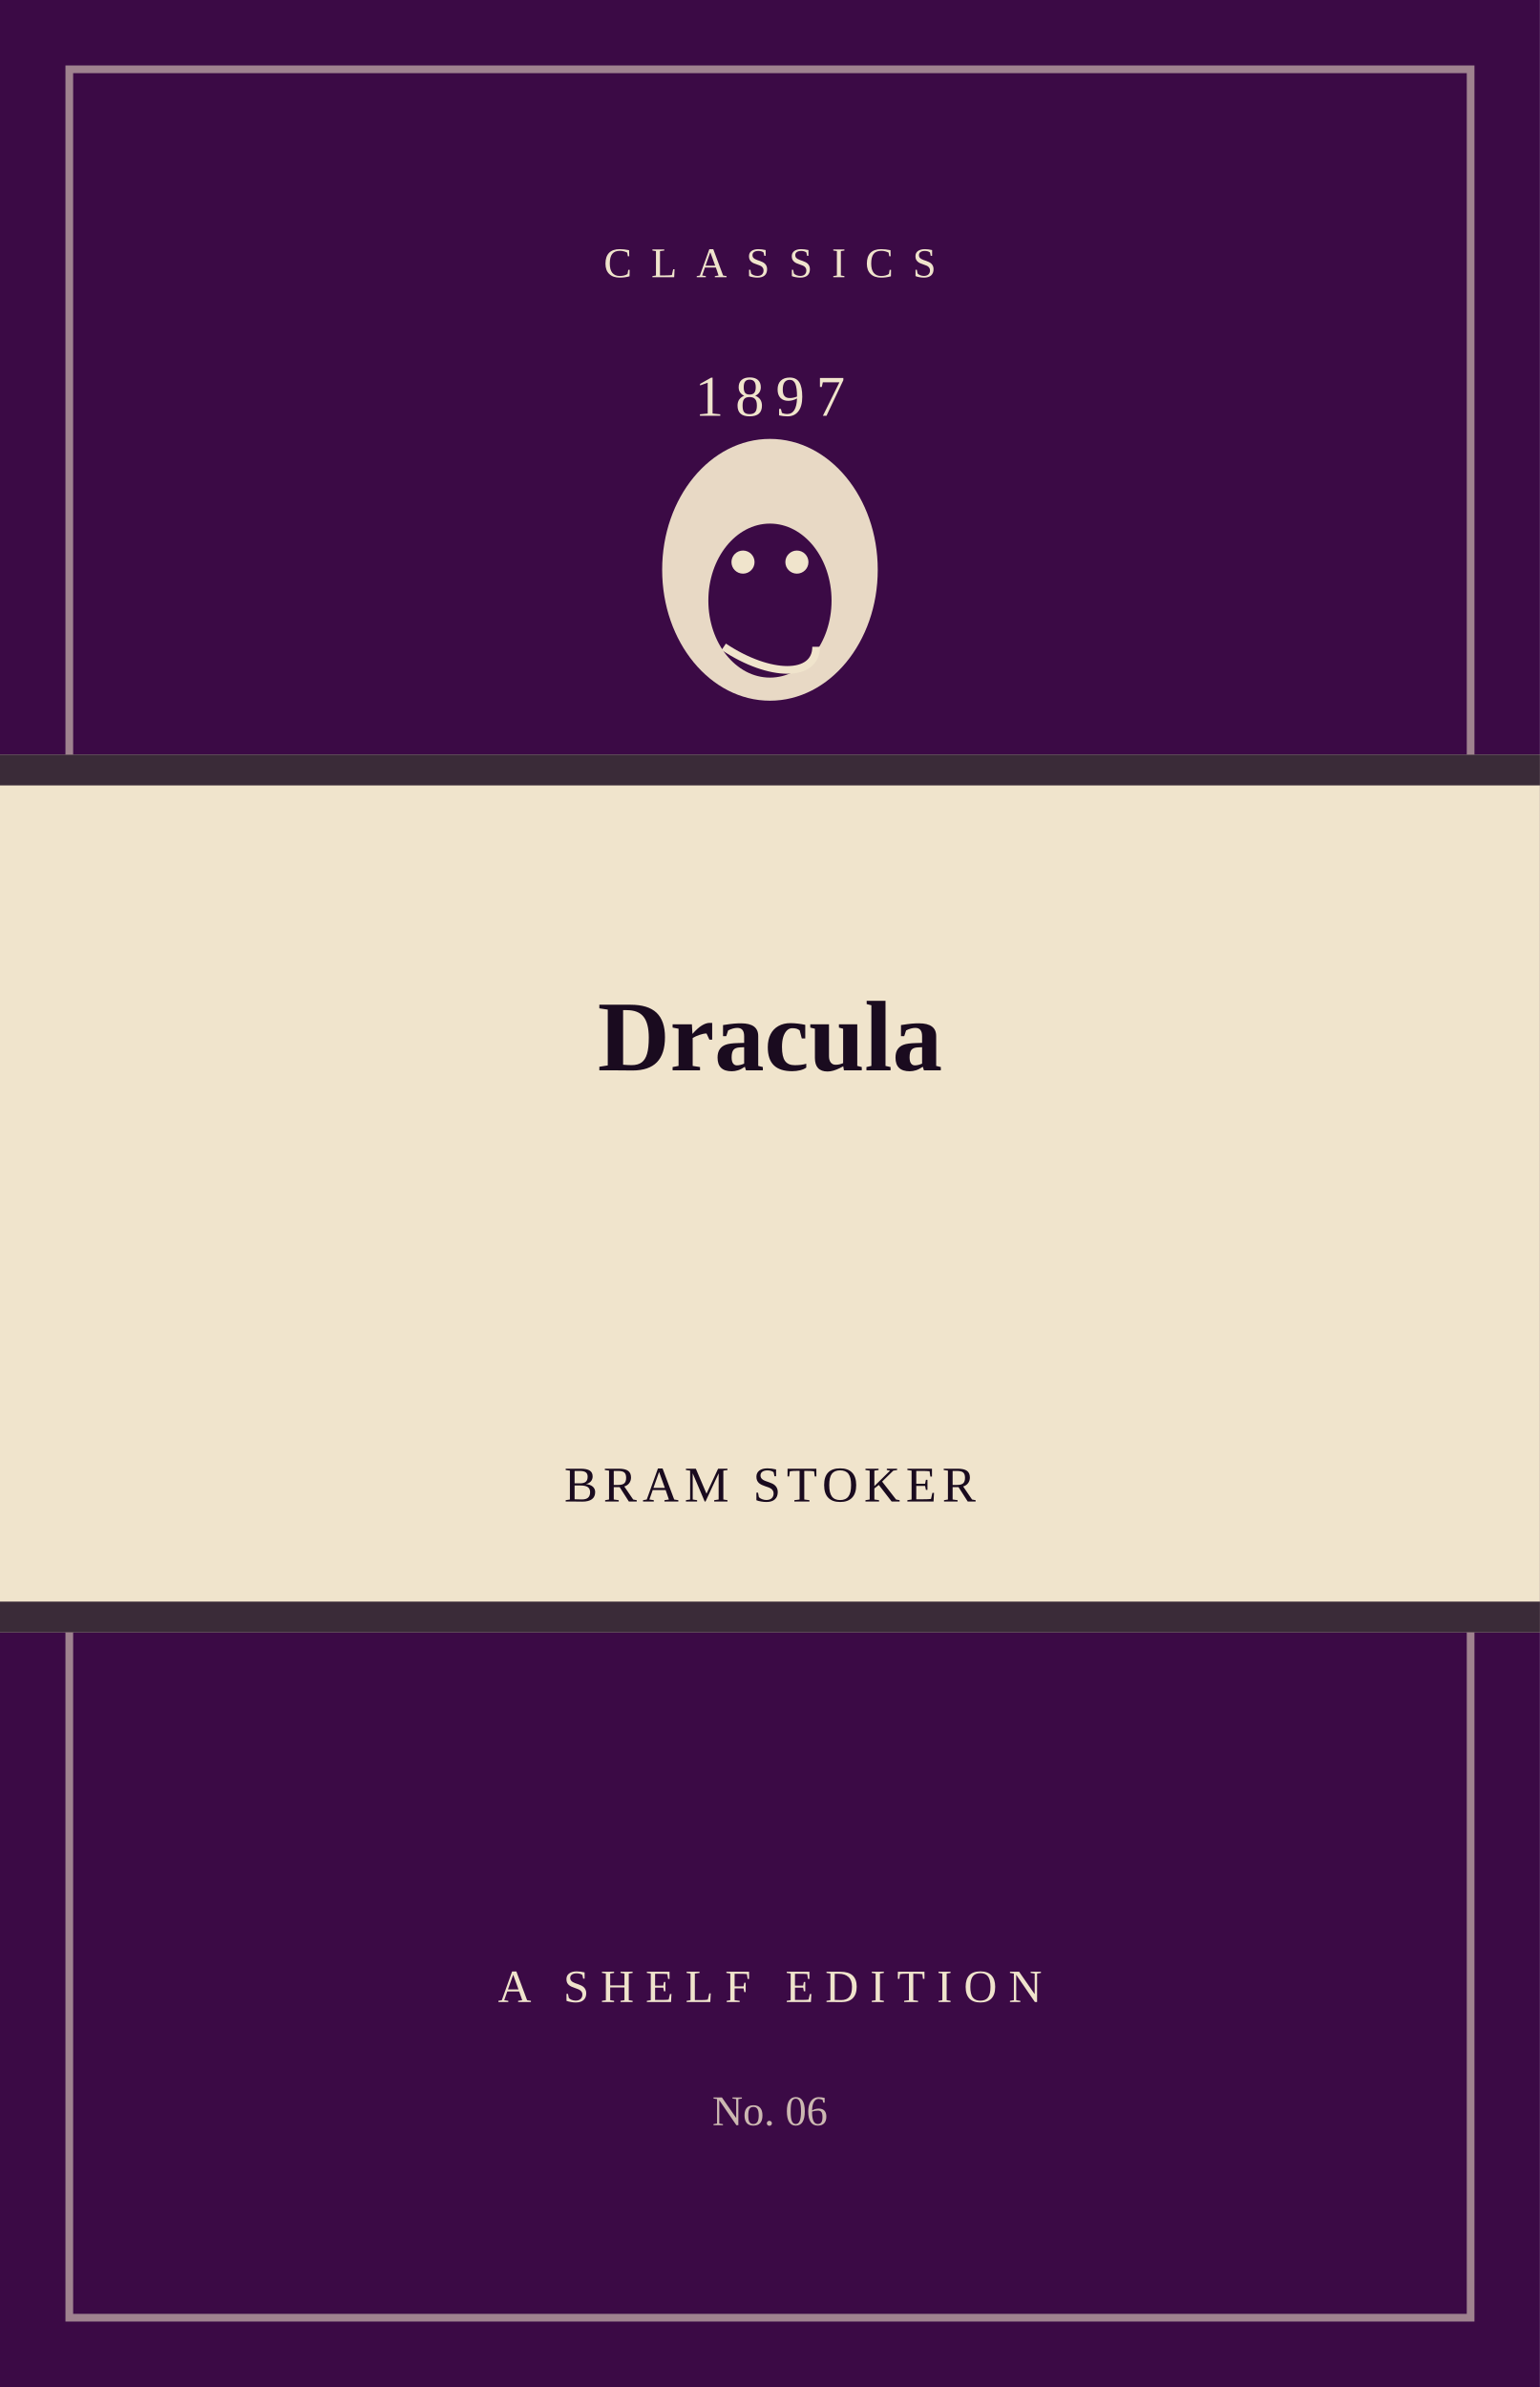
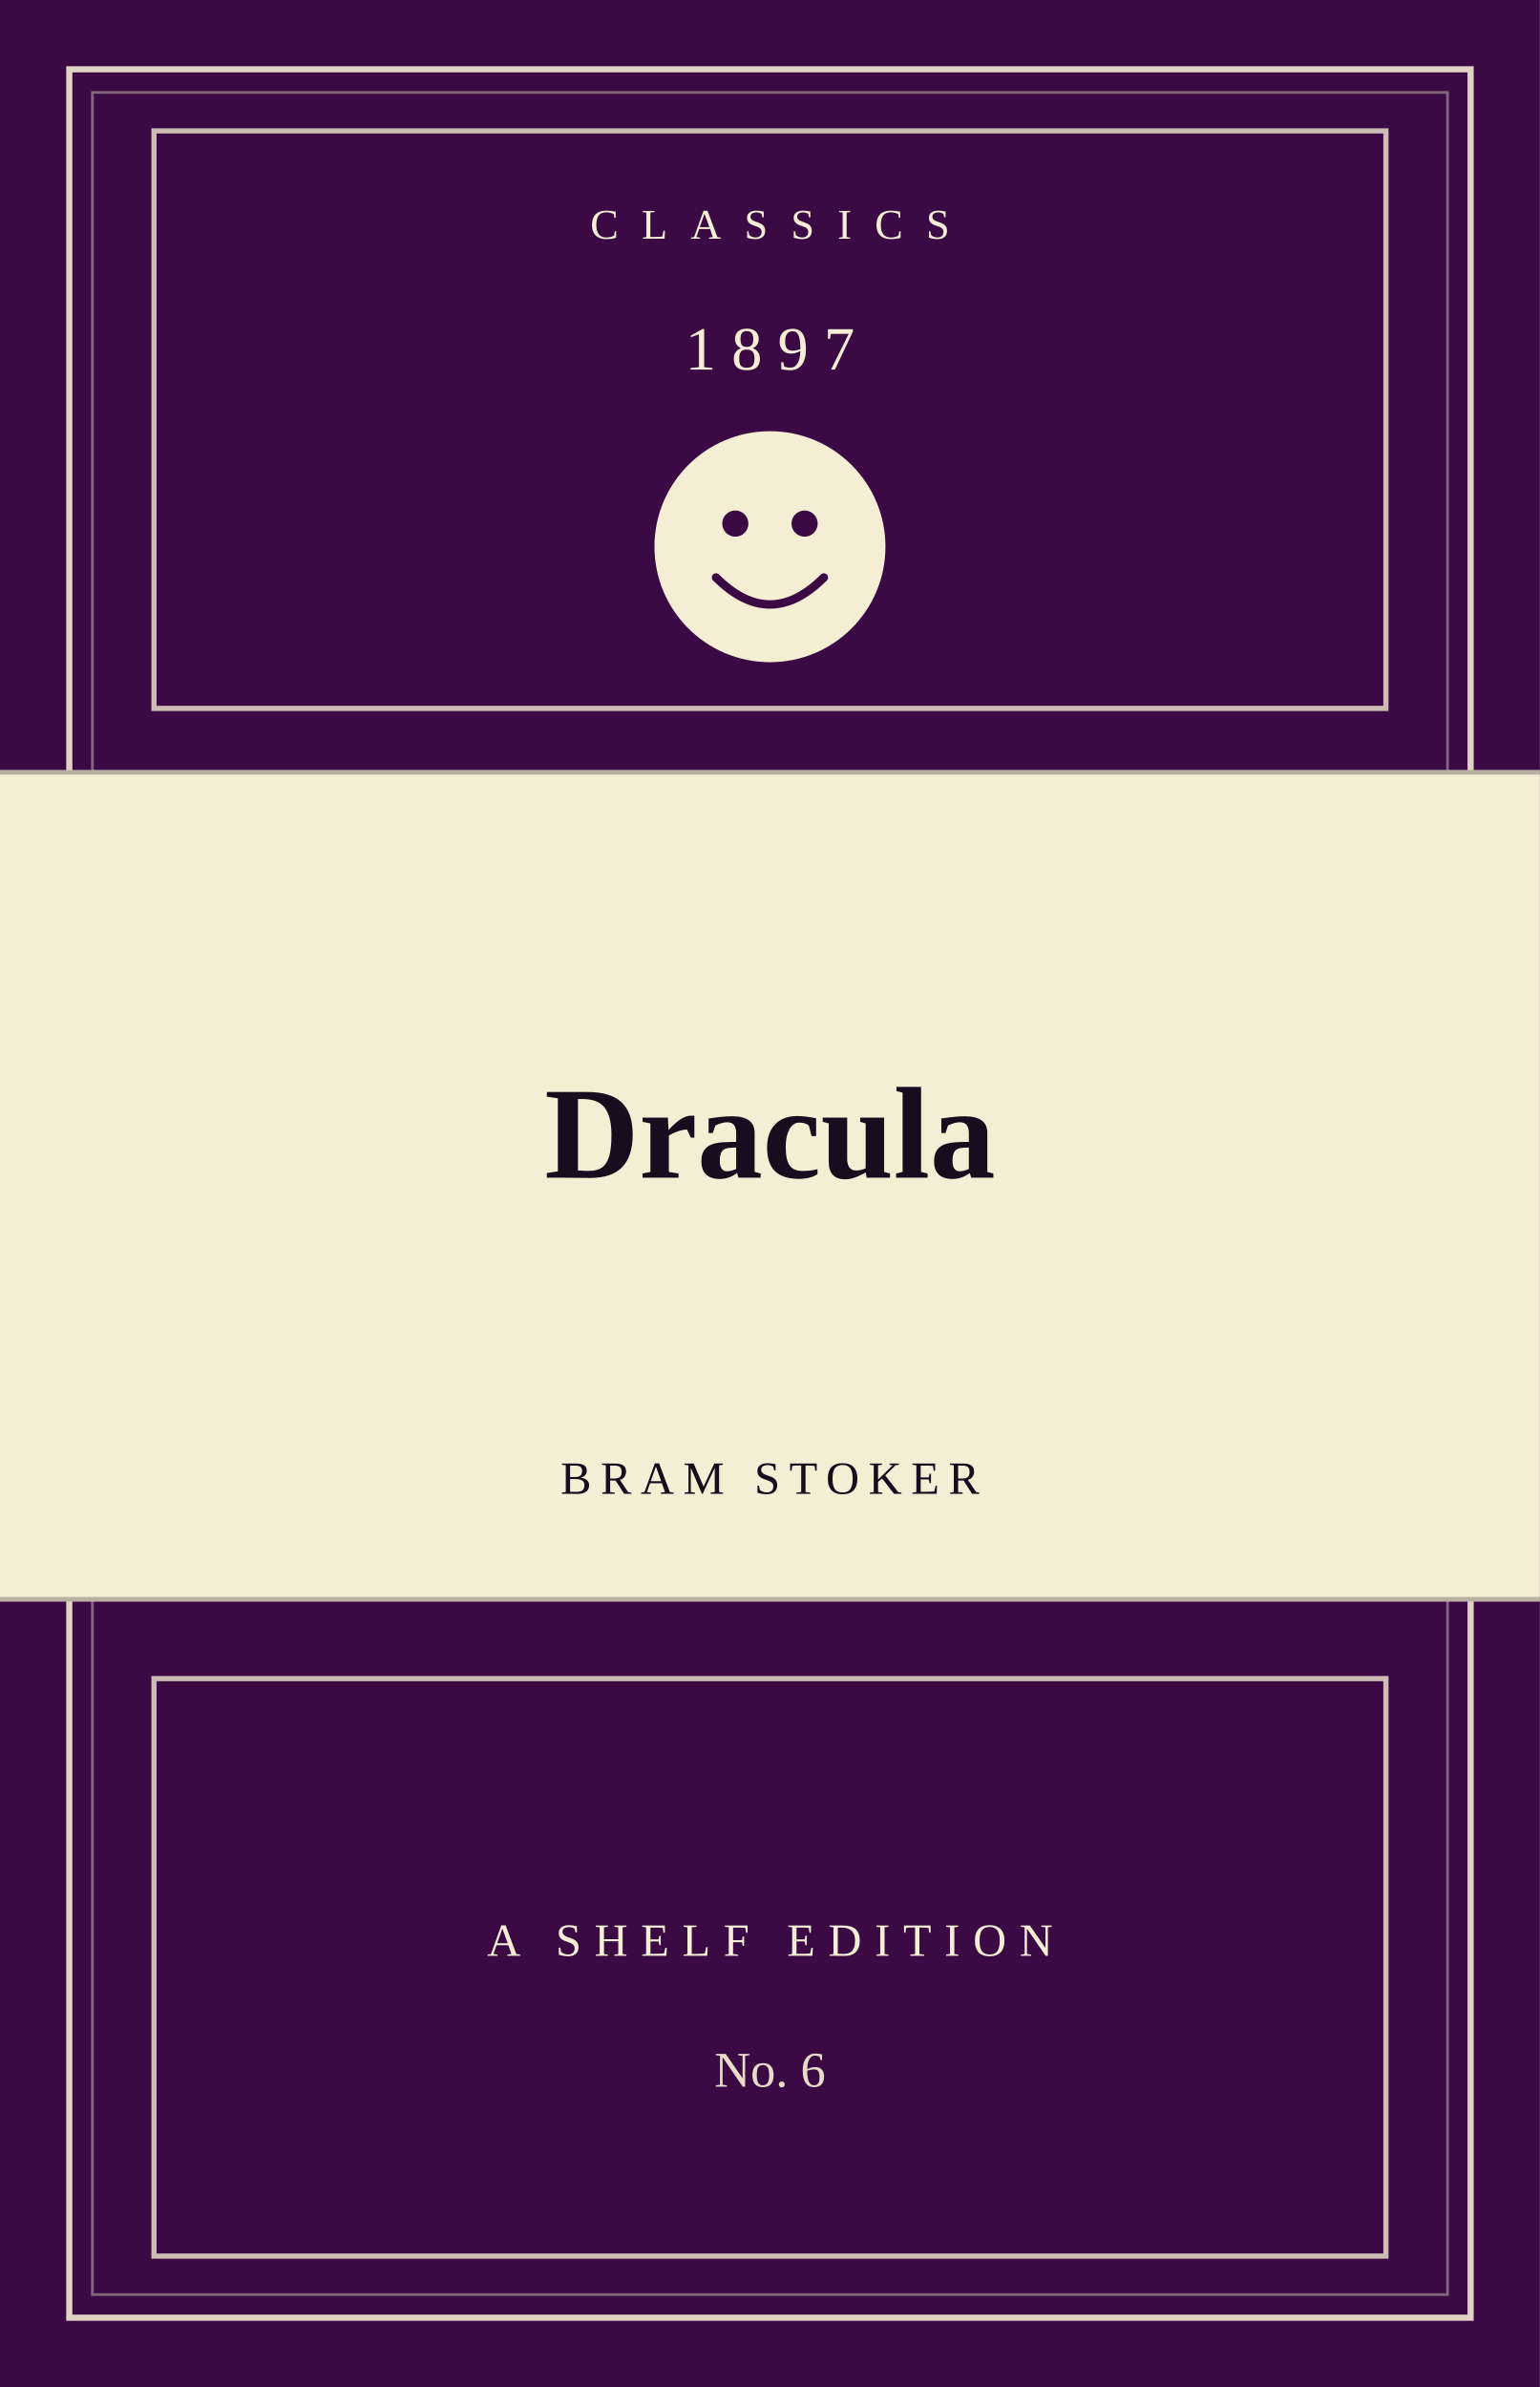
<svg xmlns="http://www.w3.org/2000/svg" width="400" height="620" viewBox="0 0 400 620" role="img" aria-labelledby="title">
  <rect width="400" height="620" fill="#3B0A45" />
-   <rect x="18" y="18" width="364" height="584" fill="none" stroke="#F0E4CC" stroke-width="2" opacity="0.55" />
-   <rect x="0" y="196" width="400" height="228" fill="#F0E4CC" />
-   <rect x="0" y="196" width="400" height="8" fill="#1A0B1F" opacity="0.85" />
-   <rect x="0" y="416" width="400" height="8" fill="#1A0B1F" opacity="0.85" />
-   <text x="200" y="72" text-anchor="middle" fill="#F0E4CC" font-family="Georgia, 'Times New Roman', serif" font-size="11" letter-spacing="5">CLASSICS</text>
-   <text x="200" y="108" text-anchor="middle" fill="#F0E4CC" font-family="Georgia, 'Times New Roman', serif" font-size="15" letter-spacing="3">1897</text>
-   <ellipse cx="200" cy="148" rx="28" ry="34" fill="#F0E4CC" opacity="0.95" />
-   <ellipse cx="200" cy="156" rx="16" ry="20" fill="#3B0A45" />
-   <circle cx="193" cy="146" r="3" fill="#F0E4CC" />
-   <circle cx="207" cy="146" r="3" fill="#F0E4CC" />
-   <path d="M188 168 C200 176 212 176 212 168" fill="none" stroke="#F0E4CC" stroke-width="2" />
-   <text text-anchor="middle" fill="#1A0B1F" font-family="Georgia, 'Times New Roman', serif" font-size="26" font-weight="700">
-     <tspan x="200" dy="278">Dracula</tspan>
+   <rect x="18" y="18" width="364" height="584" fill="none" stroke="#F6EED4" stroke-width="1.6" opacity="0.88" />
+   <rect x="24" y="24" width="352" height="572" fill="none" stroke="#F6EED4" stroke-width="0.7" opacity="0.4" />
+   <rect x="40" y="34" width="320" height="150" fill="none" stroke="#F6EED4" stroke-width="1.35" opacity="0.78" />
+   <rect x="40" y="436" width="320" height="150" fill="none" stroke="#F6EED4" stroke-width="1.35" opacity="0.78" />
+   <rect x="0" y="200" width="400" height="216" fill="#F6EED4" />
+   <rect x="0" y="200" width="400" height="1.2" fill="#1A0B1F" opacity="0.28" />
+   <rect x="0" y="414.8" width="400" height="1.2" fill="#1A0B1F" opacity="0.28" />
+   <text x="200" y="62" text-anchor="middle" fill="#F6EED4" font-family="Georgia, 'Times New Roman', serif" font-size="11" letter-spacing="6">CLASSICS</text>
+   <text x="200" y="96" text-anchor="middle" fill="#F6EED4" font-family="Georgia, 'Times New Roman', serif" font-size="16" letter-spacing="4">1897</text>
+   <circle cx="200" cy="142" r="30" fill="#F6EED4" />
+   <circle cx="191" cy="136" r="3.4" fill="#3B0A45" />
+   <circle cx="209" cy="136" r="3.4" fill="#3B0A45" />
+   <path d="M186 150 Q200 164 214 150" fill="none" stroke="#3B0A45" stroke-width="2.2" stroke-linecap="round" />
+   <text text-anchor="middle" fill="#1A0B1F" font-family="Georgia, 'Times New Roman', serif" font-size="34" font-weight="700">
+     <tspan x="200" dy="305.9">Dracula</tspan>
  </text>
-   <text x="200" y="390" text-anchor="middle" fill="#1A0B1F" font-family="Georgia, 'Times New Roman', serif" font-size="13" letter-spacing="1.5">BRAM STOKER</text>
-   <text x="200" y="520" text-anchor="middle" fill="#F0E4CC" font-family="Georgia, 'Times New Roman', serif" font-size="12" letter-spacing="3">A SHELF EDITION</text>
-   <text x="200" y="552" text-anchor="middle" fill="#F0E4CC" font-family="Georgia, 'Times New Roman', serif" font-size="11" opacity="0.8">No. 06</text>
+   <text text-anchor="middle" fill="#1A0B1F" font-family="Georgia, 'Times New Roman', serif" font-size="12" letter-spacing="2.4">
+     <tspan x="200" dy="388">BRAM STOKER</tspan>
+   </text>
+   <text x="200" y="508" text-anchor="middle" fill="#F6EED4" font-family="Georgia, 'Times New Roman', serif" font-size="12" letter-spacing="3.4">A SHELF EDITION</text>
+   <text x="200" y="542" text-anchor="middle" fill="#F6EED4" font-family="Georgia, 'Times New Roman', serif" font-size="13" opacity="0.92">No. 6</text>
</svg>
